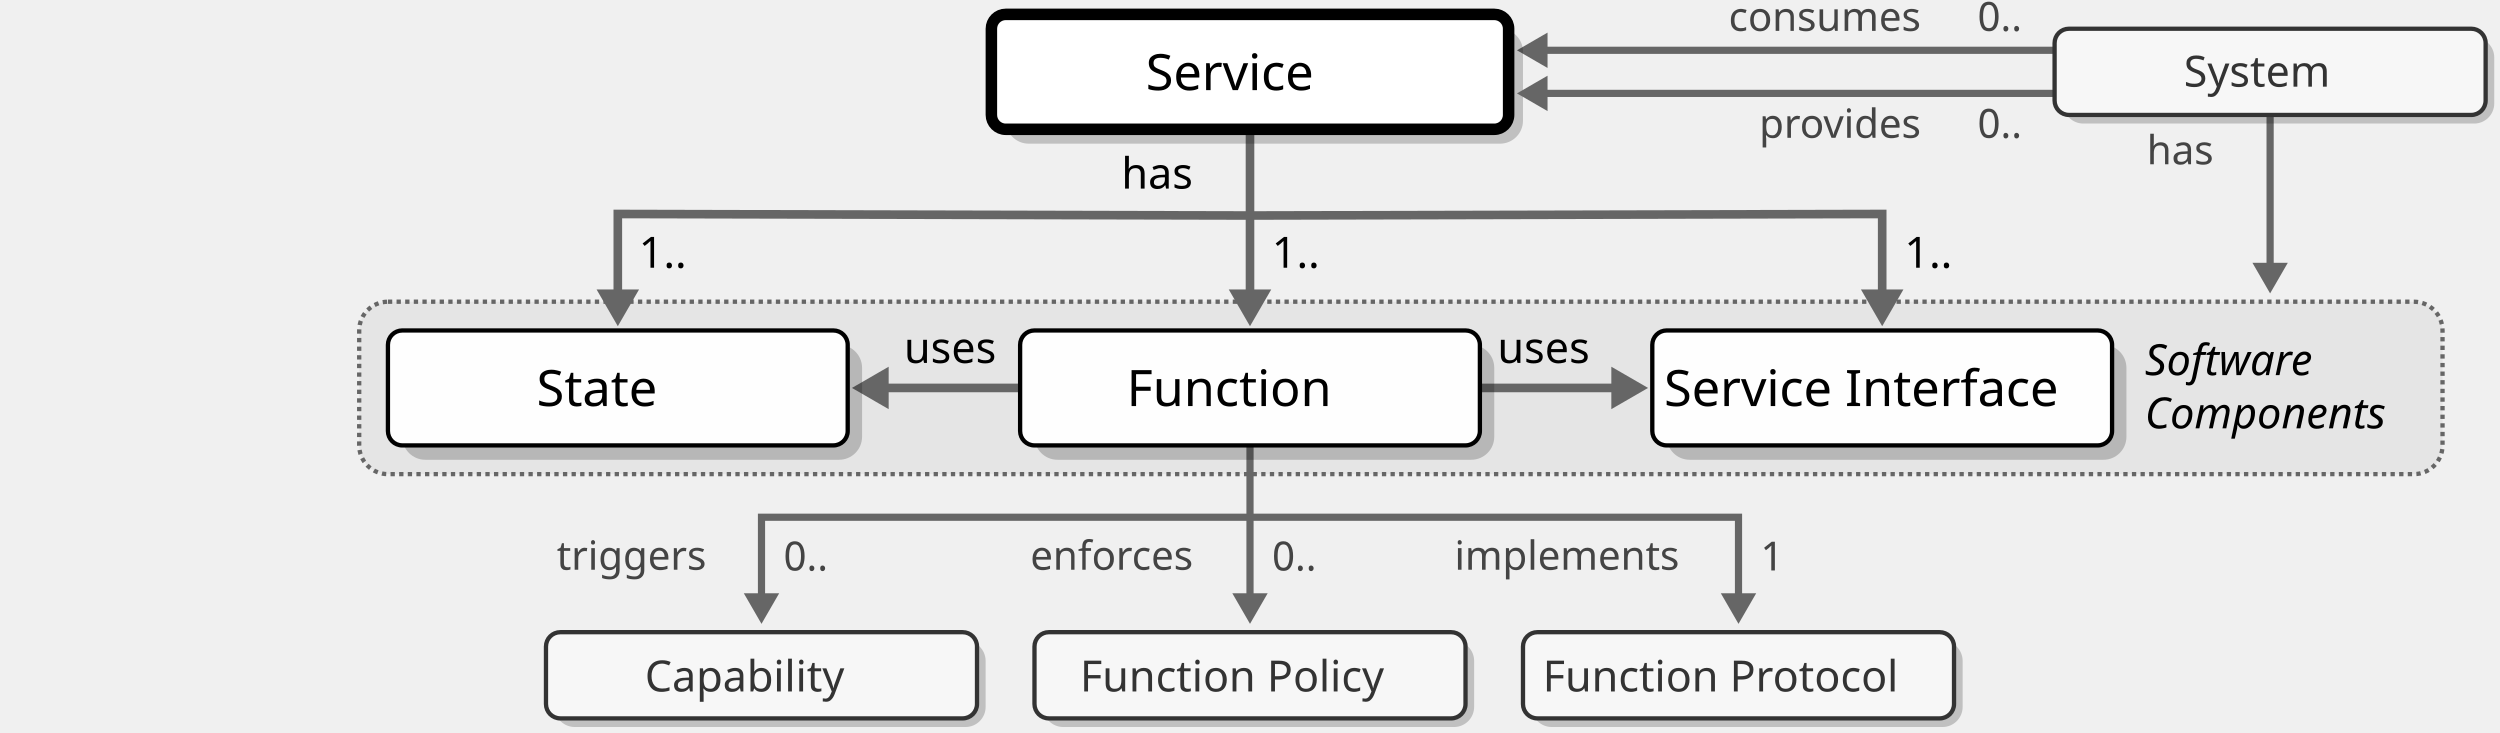
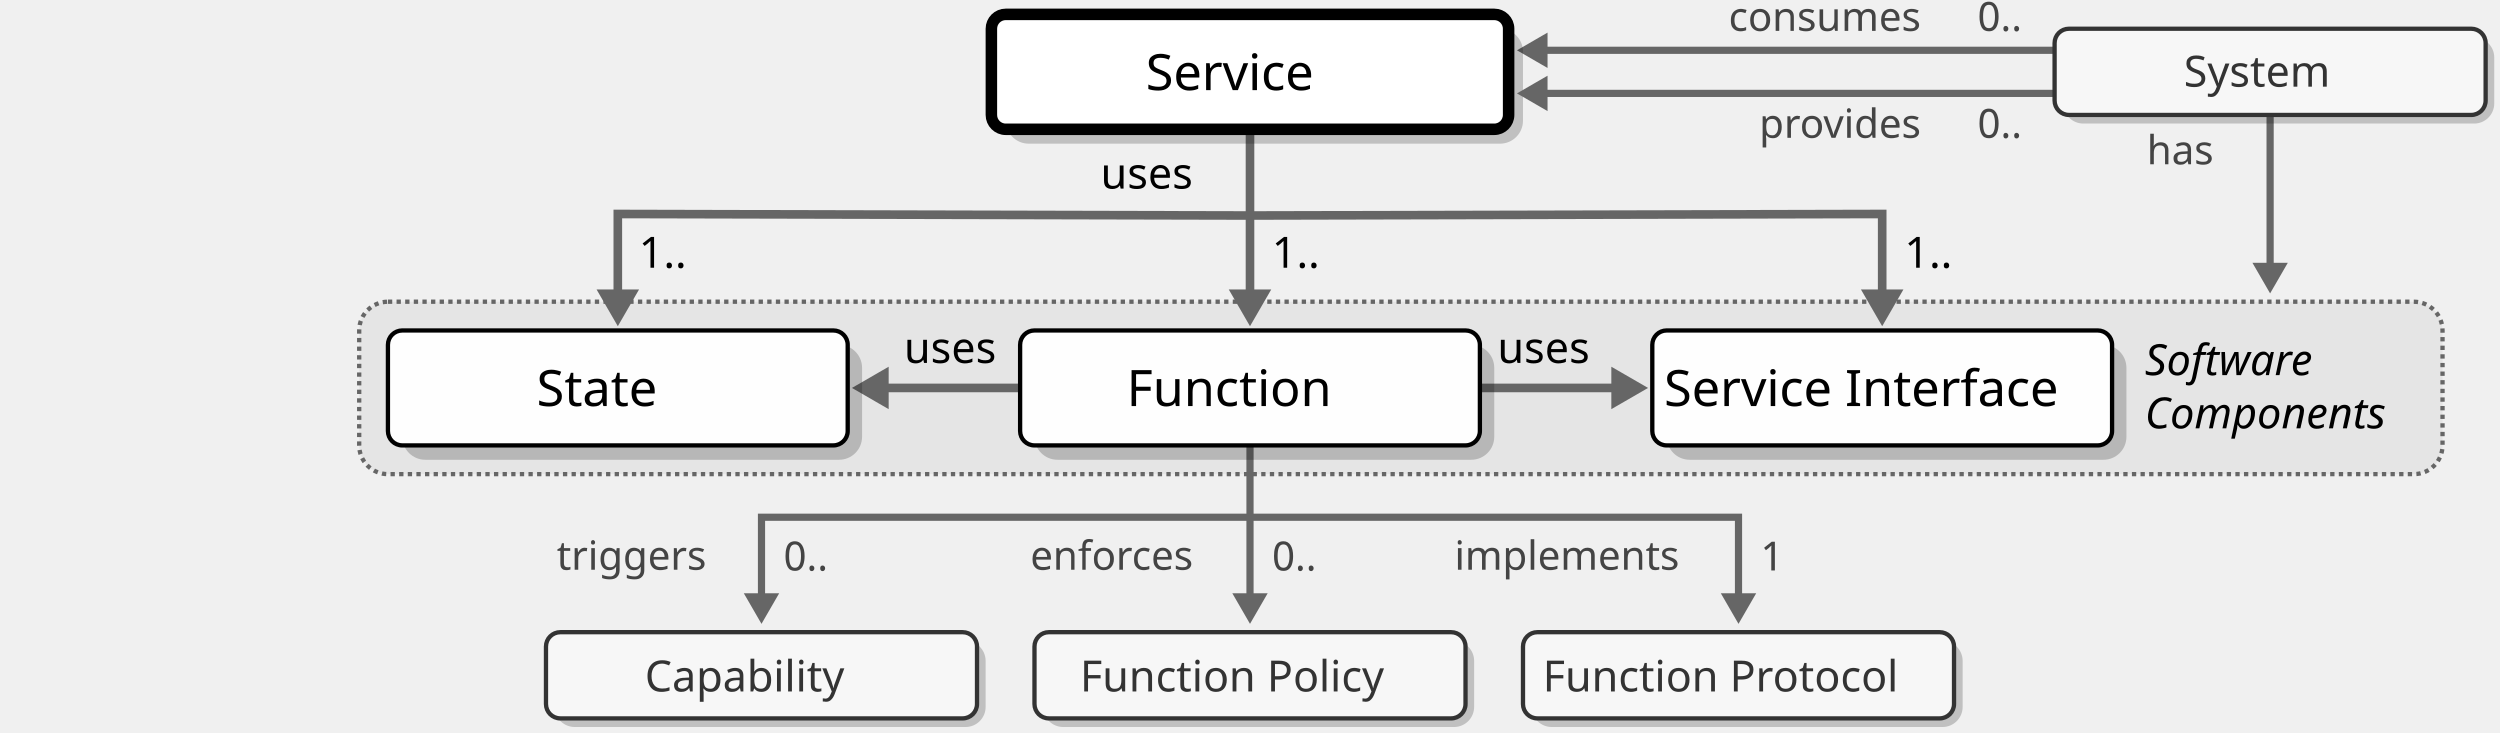
<svg xmlns="http://www.w3.org/2000/svg" xmlns:xlink="http://www.w3.org/1999/xlink" width="174mm" height="51mm" version="1.1" viewBox="0 0 174 51" id="svg162">
  <defs id="defs5">
    <marker id="a" overflow="visible" orient="auto">
      <path transform="scale(0.4)" d="M 5.77,0 -2.88,5 V -5 Z" fill="context-stroke" fill-rule="evenodd" stroke="context-stroke" stroke-width="1pt" id="path2" />
    </marker>
    <marker id="e" overflow="visible" orient="auto">
      <path transform="scale(0.4)" d="M 5.77,0 -2.88,5 V -5 Z" fill="context-stroke" fill-rule="evenodd" stroke="context-stroke" stroke-width="1pt" id="path824" />
    </marker>
    <marker id="a-2" overflow="visible" orient="auto">
      <path transform="scale(0.4)" d="M 5.77,0 -2.88,5 V -5 Z" fill="context-stroke" fill-rule="evenodd" stroke="context-stroke" stroke-width="1pt" id="path2-3" />
    </marker>
    <marker id="a-3" overflow="visible" orient="auto">
      <path transform="scale(0.4)" d="M 5.77,0 -2.88,5 V -5 Z" fill="context-stroke" fill-rule="evenodd" stroke="context-stroke" stroke-width="1pt" id="path2-2" />
    </marker>
    <marker id="a-8" overflow="visible" orient="auto">
      <path transform="scale(0.4)" d="M 5.77,0 -2.88,5 V -5 Z" fill="context-stroke" fill-rule="evenodd" stroke="context-stroke" stroke-width="1pt" id="path2-0" />
    </marker>
    <marker id="a-5" overflow="visible" orient="auto">
      <path transform="scale(0.4)" d="M 5.77,0 -2.88,5 V -5 Z" fill="context-stroke" fill-rule="evenodd" stroke="context-stroke" stroke-width="1pt" id="path2-22" />
    </marker>
  </defs>
  <use x="0" y="0" xlink:href="#path6698" id="use8503" transform="translate(-2.9998954e-8,-3)" width="100%" height="100%" />
  <rect id="rect1309" x="25" y="21" width="145" height="12" rx="2" fill="none" opacity="0.913" stroke="#000000" stroke-linejoin="round" stroke-width="0.333" style="opacity:1;fill:#e5e5e5;fill-opacity:1;stroke:#666666;stroke-width:0.3;stroke-miterlimit:4;stroke-dasharray:0.3, 0.3;stroke-dashoffset:0;stroke-opacity:1" />
  <g id="use1647" transform="translate(36.99999,42.99999)">
    <rect id="rect2406" x="69.6" y="1.6" width="30" height="6" rx="1.4" fill="none" opacity="0.913" stroke="#000000" stroke-linejoin="round" stroke-width="0.333" style="opacity:1;fill:#000000;fill-opacity:0.2;stroke:none;stroke-width:0.8;stroke-miterlimit:4;stroke-dasharray:none" />
    <rect id="rect2408" x="69" y="-7" width="30" height="6" rx="1" fill="none" opacity="0.913" stroke="#000000" stroke-linejoin="round" stroke-width="0.333" style="opacity:1;fill:#f7f7f7;fill-opacity:1;stroke:#333333;stroke-width:0.3;stroke-miterlimit:4;stroke-dasharray:none;stroke-opacity:1" transform="scale(1,-1)" />
  </g>
  <g id="use1645" transform="translate(2.999991,42.99999)">
    <rect id="rect2412" x="69.6" y="1.6" width="30" height="6" rx="1.4" fill="none" opacity="0.913" stroke="#000000" stroke-linejoin="round" stroke-width="0.333" style="opacity:1;fill:#000000;fill-opacity:0.2;stroke:none;stroke-width:0.8;stroke-miterlimit:4;stroke-dasharray:none" />
    <rect id="rect2414" x="69" y="-7" width="30" height="6" rx="1" fill="none" opacity="0.913" stroke="#000000" stroke-linejoin="round" stroke-width="0.333" style="opacity:1;fill:#f7f7f7;fill-opacity:1;stroke:#333333;stroke-width:0.3;stroke-miterlimit:4;stroke-dasharray:none;stroke-opacity:1" transform="scale(1,-1)" />
  </g>
  <g id="use1643" transform="translate(-31.00001,42.99999)">
    <rect id="rect2418" x="69.6" y="1.6" width="30" height="6" rx="1.4" fill="none" opacity="0.913" stroke="#000000" stroke-linejoin="round" stroke-width="0.333" style="opacity:1;fill:#000000;fill-opacity:0.2;stroke:none;stroke-width:0.8;stroke-miterlimit:4;stroke-dasharray:none" />
    <rect id="rect2420" x="69" y="-7" width="30" height="6" rx="1" fill="none" opacity="0.913" stroke="#000000" stroke-linejoin="round" stroke-width="0.333" style="opacity:1;fill:#f7f7f7;fill-opacity:1;stroke:#333333;stroke-width:0.3;stroke-miterlimit:4;stroke-dasharray:none;stroke-opacity:1" transform="scale(1,-1)" />
  </g>
  <path d="m 87,9 -2e-6,12" marker-end="url(#a)" id="path1361" style="fill:none;stroke:#666666;stroke-width:0.6;stroke-miterlimit:4;stroke-dasharray:none" />
  <rect id="rect935" x="70" y="2" width="36" height="8" rx="1.6" fill="none" opacity="0.913" stroke="#000000" stroke-linejoin="round" stroke-width="0.333" style="opacity:1;fill:#000000;fill-opacity:0.2;stroke:none;stroke-width:0.8;stroke-miterlimit:4;stroke-dasharray:none" />
  <text x="149.28" y="26.11" style="font-size:3px;line-height:1.25;font-family:sans-serif;stroke-width:0.265" xml:space="preserve" id="text1335">
    <tspan x="149.28" y="26.11" stroke-width="0.265" id="tspan1333" style="font-style:italic;font-variant:normal;font-weight:normal;font-stretch:normal;font-family:sans-serif;-inkscape-font-specification:'sans-serif Italic'">Software</tspan>
  </text>
  <text x="149.28" y="29.814" style="font-size:3px;line-height:1.25;font-family:sans-serif;stroke-width:0.265" xml:space="preserve" id="text1339">
    <tspan x="149.28" y="29.814" stroke-width="0.265" id="tspan1337" style="font-style:italic;font-variant:normal;font-weight:normal;font-stretch:normal;font-family:sans-serif;-inkscape-font-specification:'sans-serif Italic'">Components</tspan>
  </text>
  <path d="m 143,6.5 h -36" marker-end="url(#a)" id="path6698" style="fill:none;stroke:#666666;stroke-width:0.5;stroke-miterlimit:4;stroke-dasharray:none;stroke-opacity:1" />
  <path d="M 71,27 H 61" marker-end="url(#a)" id="path1315" style="fill:none;stroke:#666666;stroke-width:0.6;stroke-miterlimit:4;stroke-dasharray:none" />
  <g id="g1755" transform="translate(2.999991,-16.00001)">
    <rect id="rect1649" x="25" y="40" width="32" height="8" rx="1.6" fill="none" opacity="0.913" stroke="#000000" stroke-linejoin="round" stroke-width="0.333" style="opacity:1;fill:#000000;fill-opacity:0.2;stroke:none;stroke-width:0.8;stroke-miterlimit:4;stroke-dasharray:none" />
    <rect id="use8966" x="24" y="39" width="32" height="8" rx="1" fill="none" opacity="0.913" stroke="#000000" stroke-linejoin="round" stroke-width="0.333" style="opacity:1;fill:#fefefe;fill-opacity:1;stroke-width:0.3;stroke-miterlimit:4;stroke-dasharray:none" />
  </g>
  <path d="m 103,27 h 10" marker-end="url(#a)" id="path1317" style="fill:none;stroke:#666666;stroke-width:0.6;stroke-miterlimit:4;stroke-dasharray:none" />
  <text x="42.915" y="28.259" font-size="3.5px" style="line-height:1.25;font-family:sans-serif;stroke-width:0.265" xml:space="preserve" id="text1327">
    <tspan x="42.915" y="28.259" font-size="3.5px" stroke-width="0.265" text-align="center" text-anchor="middle" id="tspan1325">State</tspan>
  </text>
  <use x="0" y="0" xlink:href="#g1755" id="use1919" transform="translate(88)" width="100%" height="100%" />
  <text x="130.915" y="28.259" font-size="3.5px" style="line-height:1.25;font-family:sans-serif;stroke-width:0.265" xml:space="preserve" id="text1331">
    <tspan x="130.915" y="28.259" font-size="3.5px" stroke-width="0.265" text-align="center" text-anchor="middle" id="tspan1329">Service Interface</tspan>
  </text>
  <text x="62.922" y="25.261" style="font-size:3px;line-height:1.25;font-family:sans-serif;stroke-width:0.265" xml:space="preserve" id="text1343">
    <tspan x="62.922" y="25.261" stroke-width="0.265" id="tspan1341">uses</tspan>
  </text>
  <text x="104.225" y="25.261" style="font-size:3px;line-height:1.25;font-family:sans-serif;stroke-width:0.265" xml:space="preserve" id="text1347">
    <tspan x="104.225" y="25.261" stroke-width="0.265" id="tspan1345">uses</tspan>
  </text>
  <path d="m 87,15 -44,-0.107 -3e-6,6.107" marker-end="url(#a)" id="path1363" style="fill:none;stroke:#666666;stroke-width:0.6;stroke-miterlimit:4;stroke-dasharray:none" />
  <rect id="rect1367" x="69" y="1" width="36" height="8" rx="1" fill="none" opacity="0.913" stroke="#000000" stroke-linejoin="round" stroke-width="0.333" style="opacity:1;fill:#ffffff;fill-opacity:1;stroke-width:0.8;stroke-miterlimit:4;stroke-dasharray:none" />
  <text x="90.251" y="13.124" style="font-size:3px;line-height:1.25;font-family:sans-serif;stroke-width:0.265" xml:space="preserve" id="text1371">
-     <tspan x="85.367" y="13.124" stroke-width="0.265" id="tspan1369" style="text-align:end;text-anchor:end">has</tspan>
+     <tspan x="85.367" y="13.124" stroke-width="0.265" id="tspan1369" style="text-align:end;text-anchor:end">uses</tspan>
  </text>
  <text x="88.525" y="18.632" style="font-size:3px;line-height:1.25;font-family:sans-serif;stroke-width:0.265" xml:space="preserve" id="text1375">
    <tspan x="88.525" y="18.632" stroke-width="0.265" id="tspan1373">1..</tspan>
  </text>
  <text x="44.461" y="18.632" style="font-size:3px;line-height:1.25;font-family:sans-serif;stroke-width:0.265" xml:space="preserve" id="text1379">
    <tspan x="44.461" y="18.632" stroke-width="0.265" id="tspan1377">1..</tspan>
  </text>
  <text x="132.551" y="18.632" style="font-size:3px;line-height:1.25;font-family:sans-serif;stroke-width:0.265" xml:space="preserve" id="text1383">
    <tspan x="132.551" y="18.632" stroke-width="0.265" id="tspan1381">1..</tspan>
  </text>
  <text x="86.958" y="6.272" font-size="3.5px" style="line-height:1.25;font-family:sans-serif;stroke-width:0.265" xml:space="preserve" id="text1387">
    <tspan x="86.958" y="6.272" font-size="3.5px" stroke-width="0.265" text-align="center" text-anchor="middle" id="tspan1385">Service</tspan>
  </text>
  <use x="0" y="0" xlink:href="#path1363" id="use9624" transform="matrix(-1,0,0,1,174,-2.1427973e-7)" width="100%" height="100%" />
  <text x="137.632" y="9.591" style="font-size:2.8px;line-height:1.25;font-family:sans-serif;stroke-width:0.265" xml:space="preserve" id="text10267">
    <tspan x="137.632" y="9.591" stroke-width="0.265" id="tspan10265" style="font-size:2.8px;fill:#444444;fill-opacity:1">0..</tspan>
  </text>
  <text x="138.949" y="9.591" style="font-size:2.8px;line-height:1.25;font-family:sans-serif;stroke-width:0.265" xml:space="preserve" id="text3898">
    <tspan x="135.875" y="9.591" stroke-width="0.265" id="tspan3896" style="font-size:2.8px;text-align:end;text-anchor:end;fill:#444444;fill-opacity:1">provides</tspan>
  </text>
  <text x="88.531" y="39.703" style="font-size:2.8px;line-height:1.25;font-family:sans-serif;stroke-width:0.265" xml:space="preserve" id="text5332">
    <tspan x="88.531" y="39.703" stroke-width="0.265" id="tspan5330" style="font-size:2.8px;fill:#444444;fill-opacity:1">0..</tspan>
  </text>
  <text x="88.294" y="39.652" style="font-size:2.8px;line-height:1.25;font-family:sans-serif;stroke-width:0.265" xml:space="preserve" id="text5336">
    <tspan x="85.219" y="39.652" stroke-width="0.265" id="tspan5334" style="font-size:2.8px;text-align:end;text-anchor:end;fill:#444444;fill-opacity:1">enforces</tspan>
  </text>
  <text x="86.915" y="48.124" font-size="3.5px" style="font-size:3px;line-height:1.25;font-family:sans-serif;stroke-width:0.265" xml:space="preserve" id="text5340">
    <tspan x="86.915" y="48.124" font-size="3.5px" stroke-width="0.265" text-align="center" text-anchor="middle" id="tspan5338" style="font-size:3px;fill:#333333;fill-opacity:1">Function Policy</tspan>
  </text>
  <path d="m 87,36 h -34 v 6" marker-end="url(#a)" id="path6006" style="fill:none;stroke:#666666;stroke-width:0.5;stroke-miterlimit:4;stroke-dasharray:none;stroke-opacity:1" />
  <text x="149.753" y="2.148" style="font-size:2.8px;line-height:1.25;font-family:sans-serif;stroke-width:0.265" xml:space="preserve" id="text8509">
    <tspan x="135.875" y="2.148" stroke-width="0.265" id="tspan8507" style="font-size:2.8px;text-align:end;text-anchor:end;fill:#444444;fill-opacity:1">consumes</tspan>
  </text>
  <path d="M 87,31 V 42" marker-end="url(#a)" id="path2060" style="fill:none;stroke:#666666;stroke-width:0.5;stroke-miterlimit:4;stroke-dasharray:none;stroke-opacity:1" />
  <use x="0" y="0" xlink:href="#g1755" id="use1917" transform="translate(44)" width="100%" height="100%" />
  <text x="86.915" y="28.259" font-size="3.5px" style="line-height:1.25;font-family:sans-serif;stroke-width:0.265" xml:space="preserve" id="text1323">
    <tspan x="86.915" y="28.259" font-size="3.5px" stroke-width="0.265" text-align="center" text-anchor="middle" id="tspan1321">Function</tspan>
  </text>
  <text x="54.531" y="39.703" style="font-size:2.8px;line-height:1.25;font-family:sans-serif;stroke-width:0.265" xml:space="preserve" id="text16937">
    <tspan x="54.531" y="39.703" stroke-width="0.265" id="tspan16935" style="font-size:2.8px;fill:#444444;fill-opacity:1">0..</tspan>
  </text>
  <text x="54.417" y="39.652" style="font-size:2.8px;line-height:1.25;font-family:sans-serif;stroke-width:0.265" xml:space="preserve" id="text16941">
    <tspan x="51.342" y="39.652" stroke-width="0.265" id="tspan16939" style="font-size:2.8px;text-align:end;text-anchor:end;fill:#444444;fill-opacity:1">triggers</tspan>
  </text>
  <text x="52.992" y="48.124" font-size="3.5px" style="font-size:3px;line-height:1.25;font-family:sans-serif;stroke-width:0.265" xml:space="preserve" id="text17387">
    <tspan x="52.992" y="48.124" font-size="3.5px" stroke-width="0.265" text-align="center" text-anchor="middle" id="tspan17385" style="font-size:3px;fill:#333333;fill-opacity:1">Capability</tspan>
  </text>
  <text x="122.531" y="39.703" style="font-size:2.8px;line-height:1.25;font-family:sans-serif;stroke-width:0.265" xml:space="preserve" id="text1016">
    <tspan x="122.531" y="39.703" stroke-width="0.265" id="tspan1014" style="font-size:2.8px;fill:#444444;fill-opacity:1">1</tspan>
  </text>
  <text x="120.281" y="39.652" style="font-size:2.8px;line-height:1.25;font-family:sans-serif;stroke-width:0.265" xml:space="preserve" id="text1020">
    <tspan x="119.066" y="39.652" stroke-width="0.265" id="tspan1018" style="font-size:2.8px;text-align:end;text-anchor:end;fill:#444444;fill-opacity:1">implements</tspan>
  </text>
  <text x="120.915" y="48.124" font-size="3.5px" style="font-size:3px;line-height:1.25;font-family:sans-serif;stroke-width:0.265" xml:space="preserve" id="text1026">
    <tspan x="120.915" y="48.124" font-size="3.5px" stroke-width="0.265" text-align="center" text-anchor="middle" id="tspan1024" style="font-size:3px;fill:#333333;fill-opacity:1">Function Protocol</tspan>
  </text>
  <use x="0" y="0" xlink:href="#path6006" id="use1028" transform="matrix(-1,0,0,1,174,7.8572027e-7)" width="100%" height="100%" />
  <use x="0" y="0" xlink:href="#text10267" id="use14146" transform="translate(2.9998954e-8,-7.44237)" width="100%" height="100%" />
  <path d="M 158,8 V 19" marker-end="url(#a-5)" id="path3142-7" style="fill:none;stroke:#666666;stroke-width:0.5;stroke-miterlimit:4;stroke-dasharray:none;stroke-opacity:1;marker-end:url(#a-5)" />
  <g id="use2084" transform="translate(73.99999,0.9999931)">
    <rect id="rect2424" x="69.6" y="1.6" width="30" height="6" rx="1.4" fill="none" opacity="0.913" stroke="#000000" stroke-linejoin="round" stroke-width="0.333" style="opacity:1;fill:#000000;fill-opacity:0.2;stroke:none;stroke-width:0.8;stroke-miterlimit:4;stroke-dasharray:none" />
    <rect id="rect2426" x="69" y="-7" width="30" height="6" rx="1" fill="none" opacity="0.913" stroke="#000000" stroke-linejoin="round" stroke-width="0.333" style="opacity:1;fill:#f7f7f7;fill-opacity:1;stroke:#333333;stroke-width:0.3;stroke-miterlimit:4;stroke-dasharray:none;stroke-opacity:1" transform="scale(1,-1)" />
  </g>
  <text x="158.256" y="6.033" font-size="3.5px" style="font-size:3px;line-height:1.25;font-family:sans-serif;stroke-width:0.265" xml:space="preserve" id="text8974-7">
    <tspan x="158.256" y="6.033" font-size="3.5px" stroke-width="0.265" text-align="center" text-anchor="middle" id="tspan8972-9" style="font-size:3px;fill:#333333;fill-opacity:1">System</tspan>
  </text>
  <text x="169.501" y="11.436" style="font-size:2.8px;line-height:1.25;font-family:sans-serif;stroke-width:0.265" xml:space="preserve" id="text3562-0">
    <tspan x="156.246" y="11.436" stroke-width="0.265" id="tspan3560-2" style="font-size:2.8px;text-align:end;text-anchor:end;fill:#444444;fill-opacity:1">has</tspan>
  </text>
</svg>
